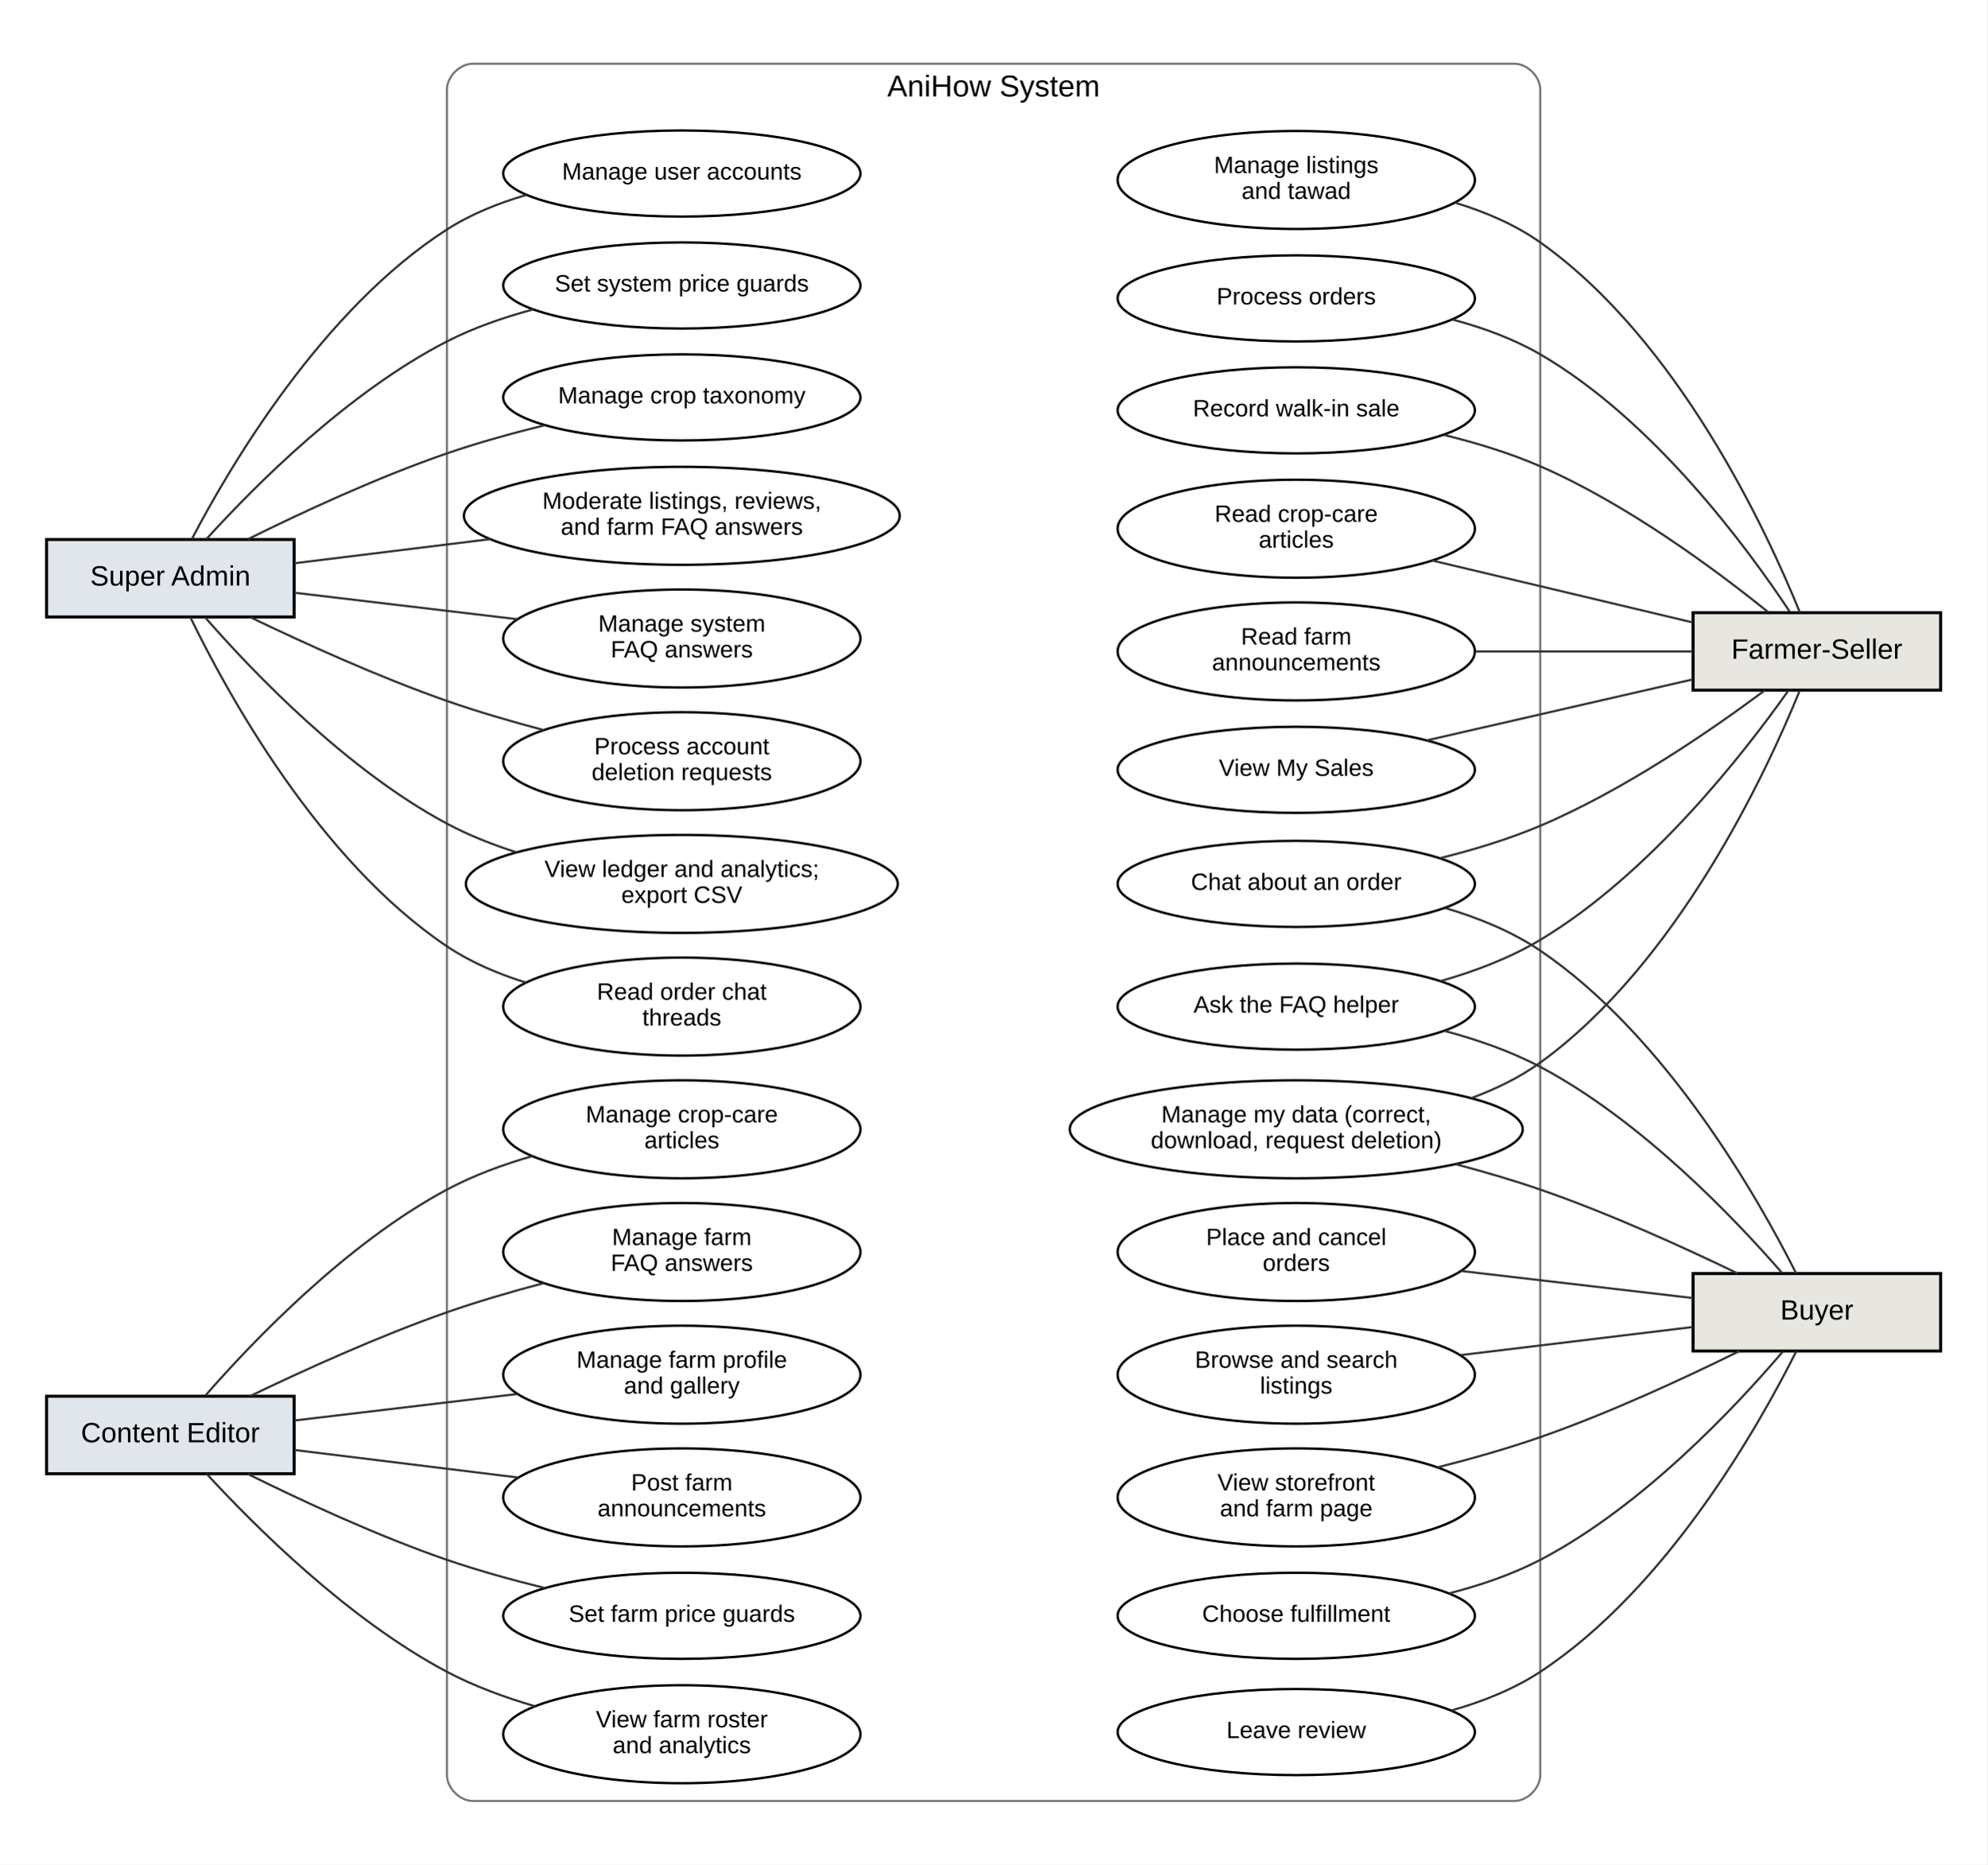
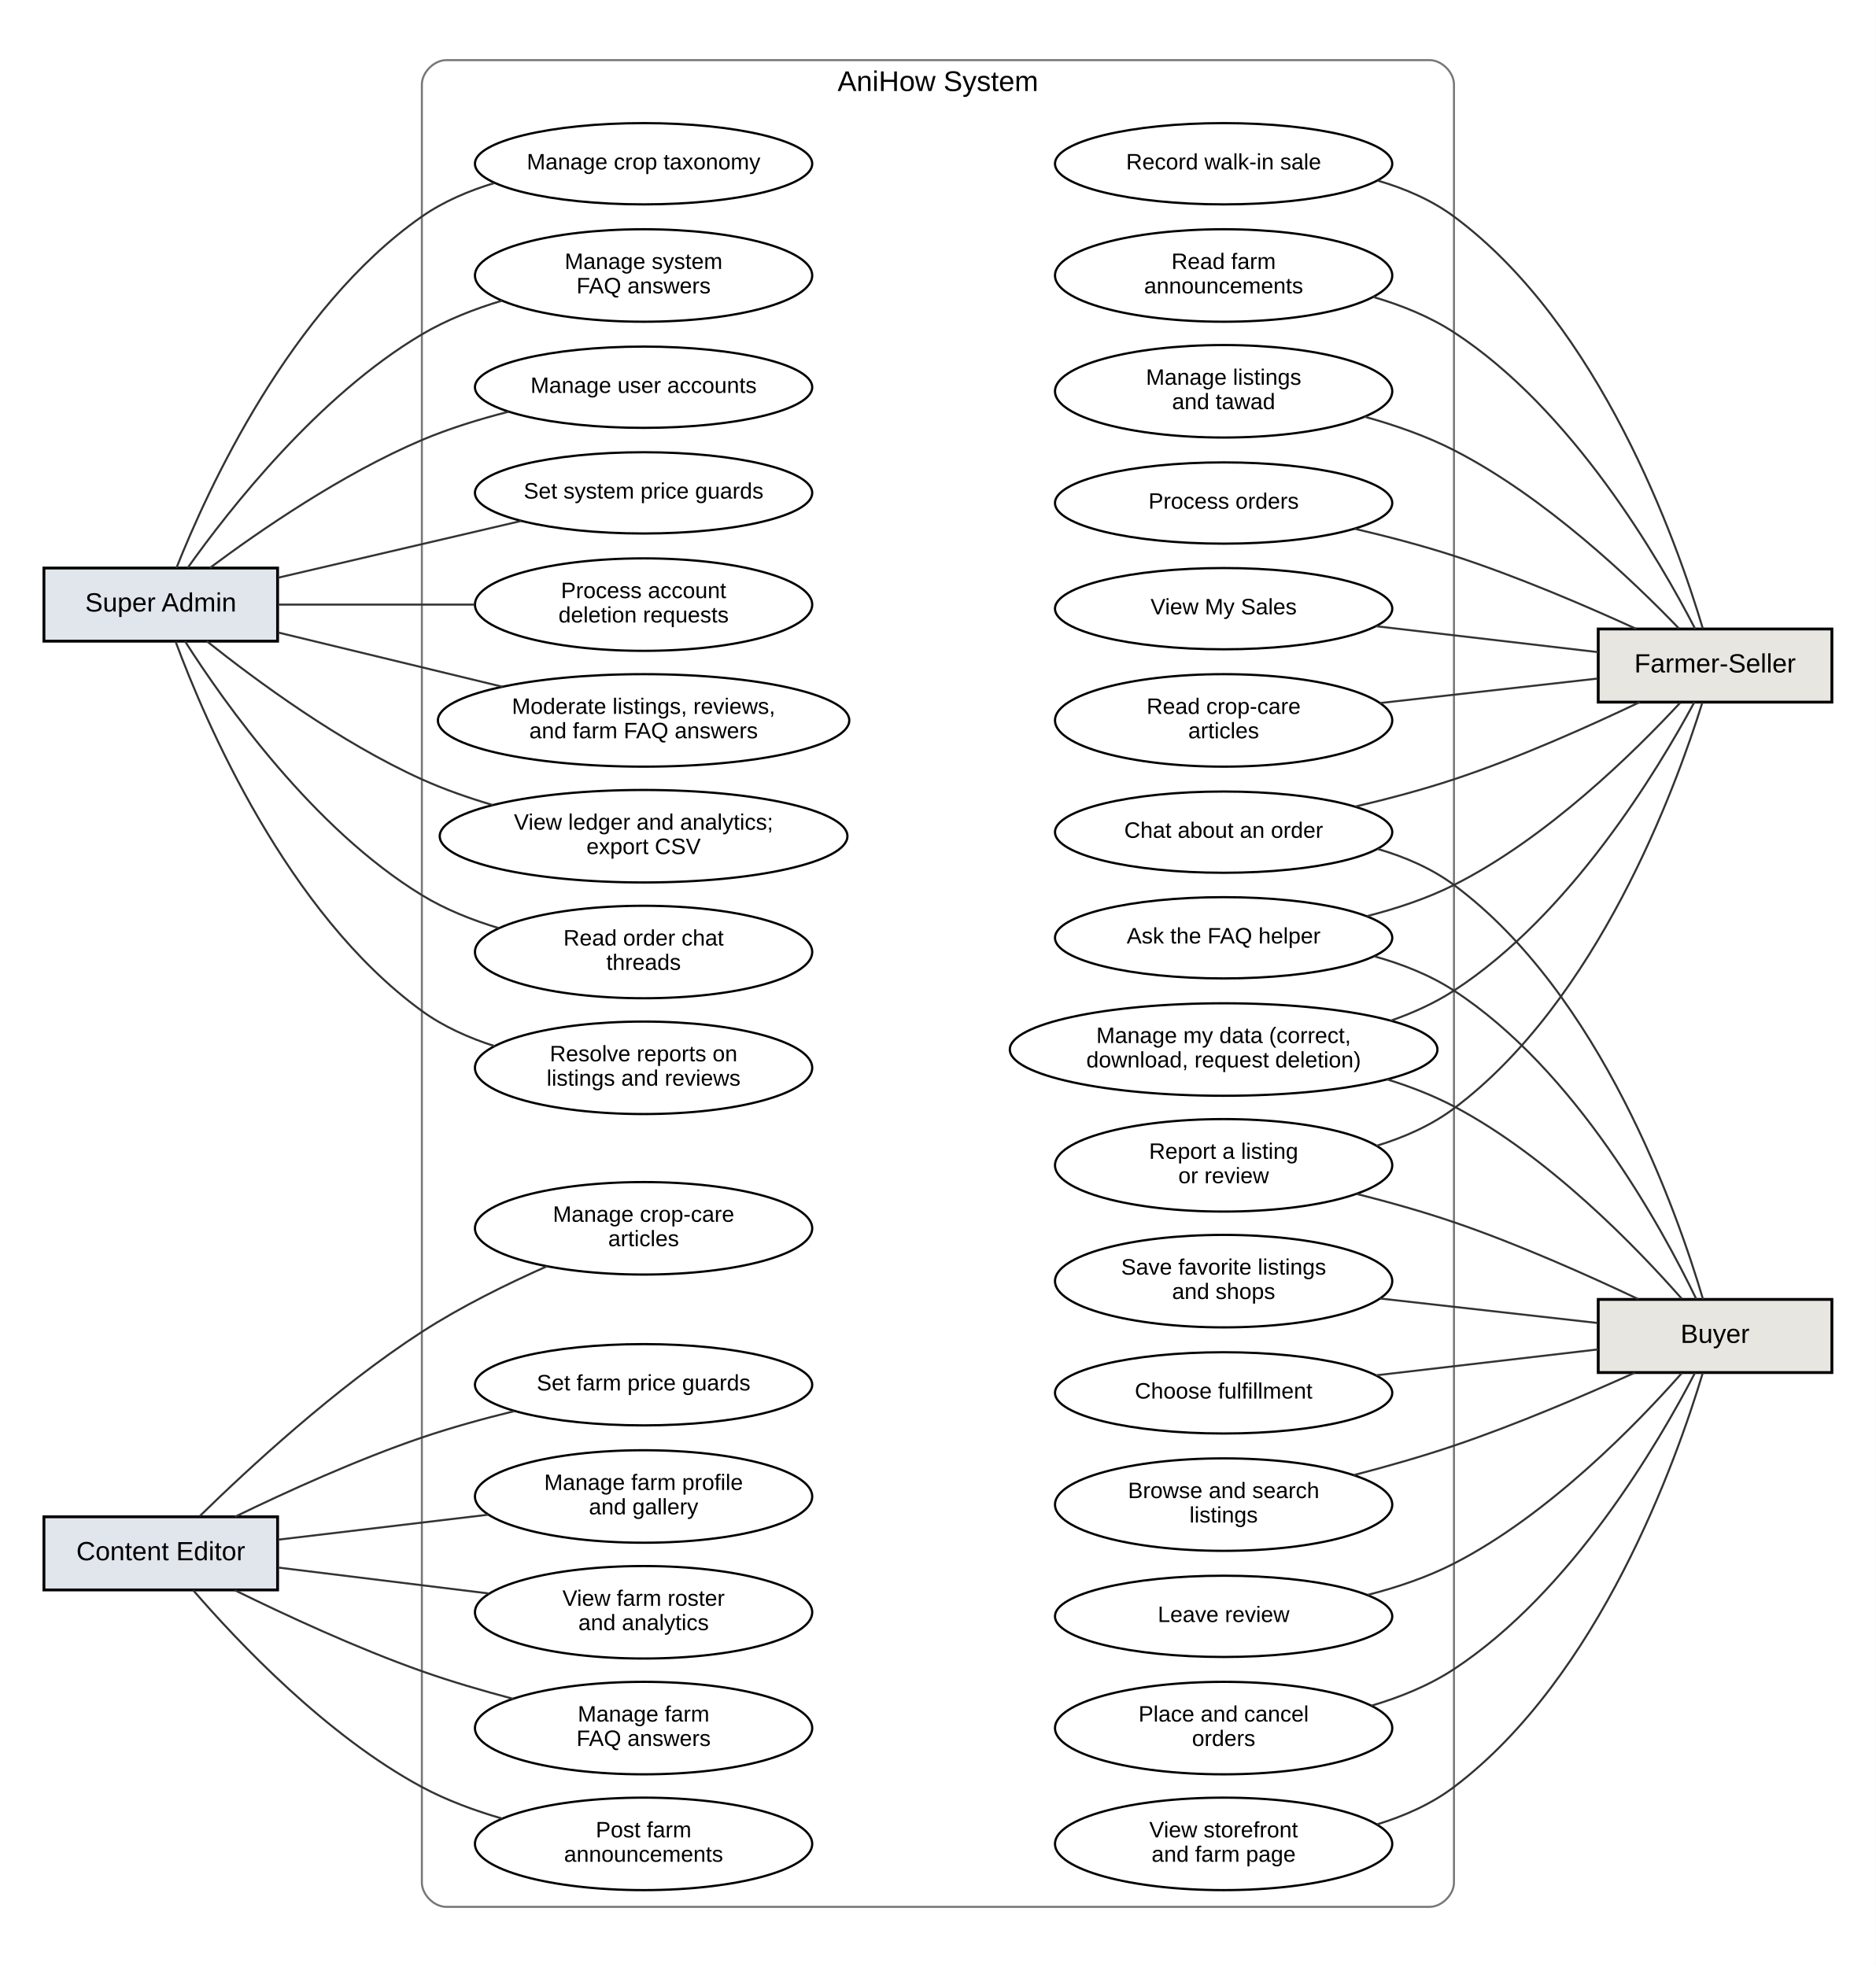
- <svg xmlns="http://www.w3.org/2000/svg" width="923pt" height="866pt" viewBox="0.00 0.00 923.15 866.20">
-   <g id="graph0" class="graph" transform="scale(1 1) rotate(0) translate(21.6 844.6)">
-     <polygon fill="white" stroke="transparent" points="-21.6,21.6 -21.6,-844.6 901.55,-844.6 901.55,21.6 -21.6,21.6" />
+ <svg xmlns="http://www.w3.org/2000/svg" width="923pt" height="968pt" viewBox="0.00 0.00 923.15 968.20">
+   <g id="graph0" class="graph" transform="scale(1 1) rotate(0) translate(21.6 946.6)">
+     <polygon fill="white" stroke="transparent" points="-21.6,21.6 -21.6,-946.6 901.55,-946.6 901.55,21.6 -21.6,21.6" />
    <g id="clust1" class="cluster">
-       <path fill="none" stroke="#777777" d="M198,-8C198,-8 681.95,-8 681.95,-8 687.95,-8 693.95,-14 693.95,-20 693.95,-20 693.95,-803 693.95,-803 693.95,-809 687.95,-815 681.95,-815 681.95,-815 198,-815 198,-815 192,-815 186,-809 186,-803 186,-803 186,-20 186,-20 186,-14 192,-8 198,-8" />
-       <text text-anchor="middle" x="439.98" y="-799.8" font-family="Liberation Sans" font-size="14.00">AniHow System</text>
+       <path fill="none" stroke="#777777" d="M198,-8C198,-8 681.95,-8 681.95,-8 687.95,-8 693.95,-14 693.95,-20 693.95,-20 693.95,-905 693.95,-905 693.95,-911 687.95,-917 681.95,-917 681.95,-917 198,-917 198,-917 192,-917 186,-911 186,-905 186,-905 186,-20 186,-20 186,-14 192,-8 198,-8" />
+       <text text-anchor="middle" x="439.98" y="-901.8" font-family="Liberation Sans" font-size="14.00">AniHow System</text>
    </g>
    <g id="node1" class="node">
-       <polygon fill="#e1e6ed" stroke="black" stroke-width="1.4" points="115,-594 0,-594 0,-558 115,-558 115,-594" />
-       <text text-anchor="middle" x="57.5" y="-572.6" font-family="Liberation Sans" font-size="13.00">Super Admin</text>
+       <polygon fill="#e1e6ed" stroke="black" stroke-width="1.4" points="115,-667 0,-667 0,-631 115,-631 115,-667" />
+       <text text-anchor="middle" x="57.5" y="-645.6" font-family="Liberation Sans" font-size="13.00">Super Admin</text>
    </g>
    <g id="node5" class="node">
-       <ellipse fill="none" stroke="black" stroke-width="1.1" cx="295.12" cy="-764" rx="83" ry="20" />
-       <text text-anchor="middle" x="295.12" y="-761.2" font-family="Liberation Sans" font-size="11.00">Manage user accounts</text>
+       <ellipse fill="none" stroke="black" stroke-width="1.1" cx="295.12" cy="-756" rx="83" ry="20" />
+       <text text-anchor="middle" x="295.12" y="-753.2" font-family="Liberation Sans" font-size="11.00">Manage user accounts</text>
    </g>
    <g id="edge1" class="edge">
-       <path fill="none" stroke="#333333" d="M67.44,-594.09C85.13,-627.96 128,-700.82 186,-738 197.13,-745.14 210.05,-750.32 223,-754.07" />
+       <path fill="none" stroke="#333333" d="M81.63,-667.04C106.22,-685.39 146.89,-713.42 186,-730 199.42,-735.69 214.33,-740.28 228.68,-743.94" />
    </g>
    <g id="node6" class="node">
-       <ellipse fill="none" stroke="black" stroke-width="1.1" cx="295.12" cy="-712" rx="83" ry="20" />
-       <text text-anchor="middle" x="295.12" y="-709.2" font-family="Liberation Sans" font-size="11.00">Set system price guards</text>
+       <ellipse fill="none" stroke="black" stroke-width="1.1" cx="295.12" cy="-704" rx="83" ry="20" />
+       <text text-anchor="middle" x="295.12" y="-701.2" font-family="Liberation Sans" font-size="11.00">Set system price guards</text>
    </g>
    <g id="edge2" class="edge">
-       <path fill="none" stroke="#333333" d="M74.28,-594.21C96.63,-618.84 139.96,-662.38 186,-686 198.37,-692.34 212.33,-697.18 226.01,-700.84" />
+       <path fill="none" stroke="#333333" d="M115.24,-662.24C151.46,-670.7 198.32,-681.64 235,-690.2" />
    </g>
    <g id="node7" class="node">
-       <ellipse fill="none" stroke="black" stroke-width="1.1" cx="295.12" cy="-660" rx="83" ry="20" />
-       <text text-anchor="middle" x="295.12" y="-657.2" font-family="Liberation Sans" font-size="11.00">Manage crop taxonomy</text>
+       <ellipse fill="none" stroke="black" stroke-width="1.1" cx="295.12" cy="-866" rx="83" ry="20" />
+       <text text-anchor="middle" x="295.12" y="-863.2" font-family="Liberation Sans" font-size="11.00">Manage crop taxonomy</text>
    </g>
    <g id="edge3" class="edge">
-       <path fill="none" stroke="#333333" d="M93.48,-594.11C118.69,-606.61 153.81,-622.92 186,-634 200.51,-638.99 216.44,-643.39 231.5,-647.09" />
+       <path fill="none" stroke="#333333" d="M65.2,-667.02C80.39,-705.28 121.26,-794.84 186,-840 196.61,-847.4 209.07,-852.71 221.69,-856.51" />
    </g>
    <g id="node8" class="node">
-       <ellipse fill="none" stroke="black" stroke-width="1.1" cx="295.12" cy="-605" rx="101.23" ry="22.76" />
-       <text text-anchor="middle" x="295.12" y="-608.2" font-family="Liberation Sans" font-size="11.00">Moderate listings, reviews,</text>
-       <text text-anchor="middle" x="295.12" y="-596.2" font-family="Liberation Sans" font-size="11.00">and farm FAQ answers</text>
+       <ellipse fill="none" stroke="black" stroke-width="1.1" cx="295.12" cy="-592" rx="101.23" ry="22.76" />
+       <text text-anchor="middle" x="295.12" y="-595.2" font-family="Liberation Sans" font-size="11.00">Moderate listings, reviews,</text>
+       <text text-anchor="middle" x="295.12" y="-583.2" font-family="Liberation Sans" font-size="11.00">and farm FAQ answers</text>
    </g>
    <g id="edge4" class="edge">
-       <path fill="none" stroke="#333333" d="M115.24,-582.98C142.47,-586.34 175.72,-590.43 206.14,-594.17" />
+       <path fill="none" stroke="#333333" d="M115.24,-635.27C148.46,-627.24 190.64,-617.03 225.7,-608.55" />
    </g>
    <g id="node9" class="node">
-       <ellipse fill="none" stroke="black" stroke-width="1.1" cx="295.12" cy="-548" rx="83" ry="22.76" />
-       <text text-anchor="middle" x="295.12" y="-551.2" font-family="Liberation Sans" font-size="11.00">Manage system</text>
-       <text text-anchor="middle" x="295.12" y="-539.2" font-family="Liberation Sans" font-size="11.00">FAQ answers</text>
+       <ellipse fill="none" stroke="black" stroke-width="1.1" cx="295.12" cy="-811" rx="83" ry="22.76" />
+       <text text-anchor="middle" x="295.12" y="-814.2" font-family="Liberation Sans" font-size="11.00">Manage system</text>
+       <text text-anchor="middle" x="295.12" y="-802.2" font-family="Liberation Sans" font-size="11.00">FAQ answers</text>
    </g>
    <g id="edge5" class="edge">
-       <path fill="none" stroke="#333333" d="M115.24,-569.26C146.28,-565.57 185.15,-560.95 218.72,-556.96" />
+       <path fill="none" stroke="#333333" d="M70.73,-667.06C91.17,-695.83 135.07,-751.87 186,-782 198.04,-789.13 211.86,-794.54 225.51,-798.63" />
    </g>
    <g id="node10" class="node">
-       <ellipse fill="none" stroke="black" stroke-width="1.1" cx="295.12" cy="-491" rx="83" ry="22.76" />
-       <text text-anchor="middle" x="295.12" y="-494.2" font-family="Liberation Sans" font-size="11.00">Process account</text>
-       <text text-anchor="middle" x="295.12" y="-482.2" font-family="Liberation Sans" font-size="11.00">deletion requests</text>
+       <ellipse fill="none" stroke="black" stroke-width="1.1" cx="295.12" cy="-649" rx="83" ry="22.76" />
+       <text text-anchor="middle" x="295.12" y="-652.2" font-family="Liberation Sans" font-size="11.00">Process account</text>
+       <text text-anchor="middle" x="295.12" y="-640.2" font-family="Liberation Sans" font-size="11.00">deletion requests</text>
    </g>
    <g id="edge6" class="edge">
-       <path fill="none" stroke="#333333" d="M94.67,-557.88C119.84,-545.76 154.42,-530.06 186,-519 200.37,-513.97 216.09,-509.39 230.98,-505.46" />
+       <path fill="none" stroke="#333333" d="M115.24,-649C144.24,-649 180.07,-649 212.03,-649" />
    </g>
    <g id="node11" class="node">
-       <ellipse fill="none" stroke="black" stroke-width="1.1" cx="295.12" cy="-434" rx="100.32" ry="22.76" />
-       <text text-anchor="middle" x="295.12" y="-437.2" font-family="Liberation Sans" font-size="11.00">View ledger and analytics;</text>
-       <text text-anchor="middle" x="295.12" y="-425.2" font-family="Liberation Sans" font-size="11.00">export CSV</text>
+       <ellipse fill="none" stroke="black" stroke-width="1.1" cx="295.12" cy="-535" rx="100.32" ry="22.76" />
+       <text text-anchor="middle" x="295.12" y="-538.2" font-family="Liberation Sans" font-size="11.00">View ledger and analytics;</text>
+       <text text-anchor="middle" x="295.12" y="-526.2" font-family="Liberation Sans" font-size="11.00">export CSV</text>
    </g>
    <g id="edge7" class="edge">
-       <path fill="none" stroke="#333333" d="M73.82,-557.65C95.96,-532.31 139.4,-486.94 186,-462 196.09,-456.6 207.27,-452.2 218.5,-448.63" />
+       <path fill="none" stroke="#333333" d="M80.15,-630.99C104.48,-611.59 145.84,-581.1 186,-563 196.96,-558.06 208.95,-553.87 220.84,-550.36" />
    </g>
    <g id="node12" class="node">
-       <ellipse fill="none" stroke="black" stroke-width="1.1" cx="295.12" cy="-377" rx="83" ry="22.76" />
-       <text text-anchor="middle" x="295.12" y="-380.2" font-family="Liberation Sans" font-size="11.00">Read order chat</text>
-       <text text-anchor="middle" x="295.12" y="-368.2" font-family="Liberation Sans" font-size="11.00">threads</text>
+       <ellipse fill="none" stroke="black" stroke-width="1.1" cx="295.12" cy="-478" rx="83" ry="22.76" />
+       <text text-anchor="middle" x="295.12" y="-481.2" font-family="Liberation Sans" font-size="11.00">Read order chat</text>
+       <text text-anchor="middle" x="295.12" y="-469.2" font-family="Liberation Sans" font-size="11.00">threads</text>
    </g>
    <g id="edge8" class="edge">
-       <path fill="none" stroke="#333333" d="M66.82,-557.82C83.9,-522.61 126.37,-445.07 186,-405 197.02,-397.59 209.89,-392.14 222.82,-388.14" />
+       <path fill="none" stroke="#333333" d="M69.41,-630.99C88.88,-600.43 132.63,-538.58 186,-506 197.5,-498.98 210.73,-493.71 223.89,-489.75" />
+     </g>
+     <g id="node13" class="node">
+       <ellipse fill="none" stroke="black" stroke-width="1.1" cx="295.12" cy="-421" rx="83" ry="22.76" />
+       <text text-anchor="middle" x="295.12" y="-424.2" font-family="Liberation Sans" font-size="11.00">Resolve reports on</text>
+       <text text-anchor="middle" x="295.12" y="-412.2" font-family="Liberation Sans" font-size="11.00">listings and reviews</text>
+     </g>
+     <g id="edge9" class="edge">
+       <path fill="none" stroke="#333333" d="M64.79,-630.83C79.44,-591.3 119.71,-497.17 186,-449 196.59,-441.31 209.11,-435.72 221.81,-431.67" />
    </g>
    <g id="node2" class="node">
-       <polygon fill="#e1e6ed" stroke="black" stroke-width="1.4" points="115,-196 0,-196 0,-160 115,-160 115,-196" />
-       <text text-anchor="middle" x="57.5" y="-174.6" font-family="Liberation Sans" font-size="13.00">Content Editor</text>
-     </g>
-     <g id="node13" class="node">
-       <ellipse fill="none" stroke="black" stroke-width="1.1" cx="295.12" cy="-320" rx="83" ry="22.76" />
-       <text text-anchor="middle" x="295.12" y="-323.2" font-family="Liberation Sans" font-size="11.00">Manage crop-care</text>
-       <text text-anchor="middle" x="295.12" y="-311.2" font-family="Liberation Sans" font-size="11.00">articles</text>
-     </g>
-     <g id="edge9" class="edge">
-       <path fill="none" stroke="#333333" d="M73.82,-196.35C95.96,-221.69 139.4,-267.06 186,-292 198.22,-298.54 212.05,-303.61 225.64,-307.53" />
+       <polygon fill="#e1e6ed" stroke="black" stroke-width="1.4" points="115,-200 0,-200 0,-164 115,-164 115,-200" />
+       <text text-anchor="middle" x="57.5" y="-178.6" font-family="Liberation Sans" font-size="13.00">Content Editor</text>
    </g>
    <g id="node14" class="node">
-       <ellipse fill="none" stroke="black" stroke-width="1.1" cx="295.12" cy="-206" rx="83" ry="22.76" />
-       <text text-anchor="middle" x="295.12" y="-209.2" font-family="Liberation Sans" font-size="11.00">Manage farm profile</text>
-       <text text-anchor="middle" x="295.12" y="-197.2" font-family="Liberation Sans" font-size="11.00">and gallery</text>
+       <ellipse fill="none" stroke="black" stroke-width="1.1" cx="295.12" cy="-342" rx="83" ry="22.76" />
+       <text text-anchor="middle" x="295.12" y="-345.2" font-family="Liberation Sans" font-size="11.00">Manage crop-care</text>
+       <text text-anchor="middle" x="295.12" y="-333.2" font-family="Liberation Sans" font-size="11.00">articles</text>
    </g>
    <g id="edge10" class="edge">
-       <path fill="none" stroke="#333333" d="M115.24,-184.74C146.28,-188.43 185.15,-193.05 218.72,-197.04" />
+       <path fill="none" stroke="#333333" d="M76.68,-200.32C100.34,-223.48 143.69,-263.64 186,-291 205.26,-303.45 228.03,-314.66 247.7,-323.37" />
    </g>
    <g id="node15" class="node">
-       <ellipse fill="none" stroke="black" stroke-width="1.1" cx="295.12" cy="-149" rx="83" ry="22.76" />
-       <text text-anchor="middle" x="295.12" y="-152.2" font-family="Liberation Sans" font-size="11.00">Post farm</text>
-       <text text-anchor="middle" x="295.12" y="-140.2" font-family="Liberation Sans" font-size="11.00">announcements</text>
+       <ellipse fill="none" stroke="black" stroke-width="1.1" cx="295.12" cy="-210" rx="83" ry="22.76" />
+       <text text-anchor="middle" x="295.12" y="-213.2" font-family="Liberation Sans" font-size="11.00">Manage farm profile</text>
+       <text text-anchor="middle" x="295.12" y="-201.2" font-family="Liberation Sans" font-size="11.00">and gallery</text>
    </g>
    <g id="edge11" class="edge">
-       <path fill="none" stroke="#333333" d="M115.24,-171.02C146.42,-167.18 185.49,-162.37 219.16,-158.23" />
+       <path fill="none" stroke="#333333" d="M115.24,-188.74C146.28,-192.43 185.15,-197.05 218.72,-201.04" />
    </g>
    <g id="node16" class="node">
-       <ellipse fill="none" stroke="black" stroke-width="1.1" cx="295.12" cy="-263" rx="83" ry="22.76" />
-       <text text-anchor="middle" x="295.12" y="-266.2" font-family="Liberation Sans" font-size="11.00">Manage farm</text>
-       <text text-anchor="middle" x="295.12" y="-254.2" font-family="Liberation Sans" font-size="11.00">FAQ answers</text>
+       <ellipse fill="none" stroke="black" stroke-width="1.1" cx="295.12" cy="-39" rx="83" ry="22.76" />
+       <text text-anchor="middle" x="295.12" y="-42.2" font-family="Liberation Sans" font-size="11.00">Post farm</text>
+       <text text-anchor="middle" x="295.12" y="-30.2" font-family="Liberation Sans" font-size="11.00">announcements</text>
    </g>
    <g id="edge12" class="edge">
-       <path fill="none" stroke="#333333" d="M94.67,-196.12C119.84,-208.24 154.42,-223.94 186,-235 200.37,-240.03 216.09,-244.61 230.98,-248.54" />
+       <path fill="none" stroke="#333333" d="M73.41,-163.91C95.4,-138.43 139.01,-92.28 186,-67 198.21,-60.43 212.03,-55.35 225.61,-51.43" />
    </g>
    <g id="node17" class="node">
-       <ellipse fill="none" stroke="black" stroke-width="1.1" cx="295.12" cy="-94" rx="83" ry="20" />
-       <text text-anchor="middle" x="295.12" y="-91.2" font-family="Liberation Sans" font-size="11.00">Set farm price guards</text>
+       <ellipse fill="none" stroke="black" stroke-width="1.1" cx="295.12" cy="-96" rx="83" ry="22.76" />
+       <text text-anchor="middle" x="295.12" y="-99.2" font-family="Liberation Sans" font-size="11.00">Manage farm</text>
+       <text text-anchor="middle" x="295.12" y="-87.2" font-family="Liberation Sans" font-size="11.00">FAQ answers</text>
    </g>
    <g id="edge13" class="edge">
-       <path fill="none" stroke="#333333" d="M93.48,-159.89C118.69,-147.39 153.81,-131.08 186,-120 200.51,-115.01 216.44,-110.61 231.5,-106.91" />
+       <path fill="none" stroke="#333333" d="M93.81,-163.93C119.03,-151.52 154.02,-135.32 186,-124 200.35,-118.92 216.06,-114.33 230.96,-110.39" />
    </g>
    <g id="node18" class="node">
-       <ellipse fill="none" stroke="black" stroke-width="1.1" cx="295.12" cy="-39" rx="83" ry="22.76" />
-       <text text-anchor="middle" x="295.12" y="-42.2" font-family="Liberation Sans" font-size="11.00">View farm roster</text>
-       <text text-anchor="middle" x="295.12" y="-30.2" font-family="Liberation Sans" font-size="11.00">and analytics</text>
+       <ellipse fill="none" stroke="black" stroke-width="1.1" cx="295.12" cy="-265" rx="83" ry="20" />
+       <text text-anchor="middle" x="295.12" y="-262.2" font-family="Liberation Sans" font-size="11.00">Set farm price guards</text>
    </g>
    <g id="edge14" class="edge">
-       <path fill="none" stroke="#333333" d="M74.37,-159.96C96.82,-135.53 140.27,-92.21 186,-68 198.62,-61.32 212.91,-56.08 226.87,-52.01" />
+       <path fill="none" stroke="#333333" d="M94.06,-200.03C119.25,-212.27 154.1,-228.14 186,-239 200.53,-243.95 216.46,-248.33 231.52,-252.02" />
+     </g>
+     <g id="node19" class="node">
+       <ellipse fill="none" stroke="black" stroke-width="1.1" cx="295.12" cy="-153" rx="83" ry="22.76" />
+       <text text-anchor="middle" x="295.12" y="-156.2" font-family="Liberation Sans" font-size="11.00">View farm roster</text>
+       <text text-anchor="middle" x="295.12" y="-144.2" font-family="Liberation Sans" font-size="11.00">and analytics</text>
+     </g>
+     <g id="edge15" class="edge">
+       <path fill="none" stroke="#333333" d="M115.24,-175.02C146.42,-171.18 185.49,-166.37 219.16,-162.23" />
    </g>
    <g id="node3" class="node">
-       <polygon fill="#e8e6e0" stroke="black" stroke-width="1.4" points="879.95,-560 764.95,-560 764.95,-524 879.95,-524 879.95,-560" />
-       <text text-anchor="middle" x="822.45" y="-538.6" font-family="Liberation Sans" font-size="13.00">Farmer-Seller</text>
+       <polygon fill="#e8e6e0" stroke="black" stroke-width="1.4" points="879.95,-637 764.95,-637 764.95,-601 879.95,-601 879.95,-637" />
+       <text text-anchor="middle" x="822.45" y="-615.6" font-family="Liberation Sans" font-size="13.00">Farmer-Seller</text>
    </g>
    <g id="node4" class="node">
-       <polygon fill="#e8e6e0" stroke="black" stroke-width="1.4" points="879.95,-253 764.95,-253 764.95,-217 879.95,-217 879.95,-253" />
-       <text text-anchor="middle" x="822.45" y="-231.6" font-family="Liberation Sans" font-size="13.00">Buyer</text>
-     </g>
-     <g id="node19" class="node">
-       <ellipse fill="none" stroke="black" stroke-width="1.1" cx="580.59" cy="-761" rx="83" ry="22.76" />
-       <text text-anchor="middle" x="580.59" y="-764.2" font-family="Liberation Sans" font-size="11.00">Manage listings</text>
-       <text text-anchor="middle" x="580.59" y="-752.2" font-family="Liberation Sans" font-size="11.00">and tawad</text>
+       <polygon fill="#e8e6e0" stroke="black" stroke-width="1.4" points="879.95,-307 764.95,-307 764.95,-271 879.95,-271 879.95,-307" />
+       <text text-anchor="middle" x="822.45" y="-285.6" font-family="Liberation Sans" font-size="13.00">Buyer</text>
    </g>
    <g id="node20" class="node">
-       <ellipse fill="none" stroke="black" stroke-width="1.1" cx="580.59" cy="-706" rx="83" ry="20" />
-       <text text-anchor="middle" x="580.59" y="-703.2" font-family="Liberation Sans" font-size="11.00">Process orders</text>
+       <ellipse fill="none" stroke="black" stroke-width="1.1" cx="580.59" cy="-754" rx="83" ry="22.76" />
+       <text text-anchor="middle" x="580.59" y="-757.2" font-family="Liberation Sans" font-size="11.00">Manage listings</text>
+       <text text-anchor="middle" x="580.59" y="-745.2" font-family="Liberation Sans" font-size="11.00">and tawad</text>
    </g>
    <g id="node21" class="node">
-       <ellipse fill="none" stroke="black" stroke-width="1.1" cx="580.59" cy="-654" rx="83" ry="20" />
-       <text text-anchor="middle" x="580.59" y="-651.2" font-family="Liberation Sans" font-size="11.00">Record walk-in sale</text>
+       <ellipse fill="none" stroke="black" stroke-width="1.1" cx="580.59" cy="-699" rx="83" ry="20" />
+       <text text-anchor="middle" x="580.59" y="-696.2" font-family="Liberation Sans" font-size="11.00">Process orders</text>
    </g>
    <g id="node22" class="node">
-       <ellipse fill="none" stroke="black" stroke-width="1.1" cx="580.59" cy="-599" rx="83" ry="22.76" />
-       <text text-anchor="middle" x="580.59" y="-602.2" font-family="Liberation Sans" font-size="11.00">Read crop-care</text>
-       <text text-anchor="middle" x="580.59" y="-590.2" font-family="Liberation Sans" font-size="11.00">articles</text>
+       <ellipse fill="none" stroke="black" stroke-width="1.1" cx="580.59" cy="-866" rx="83" ry="20" />
+       <text text-anchor="middle" x="580.59" y="-863.2" font-family="Liberation Sans" font-size="11.00">Record walk-in sale</text>
    </g>
    <g id="node23" class="node">
-       <ellipse fill="none" stroke="black" stroke-width="1.1" cx="580.59" cy="-542" rx="83" ry="22.76" />
-       <text text-anchor="middle" x="580.59" y="-545.2" font-family="Liberation Sans" font-size="11.00">Read farm</text>
-       <text text-anchor="middle" x="580.59" y="-533.2" font-family="Liberation Sans" font-size="11.00">announcements</text>
+       <ellipse fill="none" stroke="black" stroke-width="1.1" cx="580.59" cy="-592" rx="83" ry="22.76" />
+       <text text-anchor="middle" x="580.59" y="-595.2" font-family="Liberation Sans" font-size="11.00">Read crop-care</text>
+       <text text-anchor="middle" x="580.59" y="-583.2" font-family="Liberation Sans" font-size="11.00">articles</text>
    </g>
    <g id="node24" class="node">
-       <ellipse fill="none" stroke="black" stroke-width="1.1" cx="580.59" cy="-487" rx="83" ry="20" />
-       <text text-anchor="middle" x="580.59" y="-484.2" font-family="Liberation Sans" font-size="11.00">View My Sales</text>
+       <ellipse fill="none" stroke="black" stroke-width="1.1" cx="580.59" cy="-811" rx="83" ry="22.76" />
+       <text text-anchor="middle" x="580.59" y="-814.2" font-family="Liberation Sans" font-size="11.00">Read farm</text>
+       <text text-anchor="middle" x="580.59" y="-802.2" font-family="Liberation Sans" font-size="11.00">announcements</text>
    </g>
    <g id="node25" class="node">
-       <ellipse fill="none" stroke="black" stroke-width="1.1" cx="580.59" cy="-434" rx="83" ry="20" />
-       <text text-anchor="middle" x="580.59" y="-431.2" font-family="Liberation Sans" font-size="11.00">Chat about an order</text>
+       <ellipse fill="none" stroke="black" stroke-width="1.1" cx="580.59" cy="-647" rx="83" ry="20" />
+       <text text-anchor="middle" x="580.59" y="-644.2" font-family="Liberation Sans" font-size="11.00">View My Sales</text>
    </g>
    <g id="node26" class="node">
-       <ellipse fill="none" stroke="black" stroke-width="1.1" cx="580.59" cy="-377" rx="83" ry="20" />
-       <text text-anchor="middle" x="580.59" y="-374.2" font-family="Liberation Sans" font-size="11.00">Ask the FAQ helper</text>
+       <ellipse fill="none" stroke="black" stroke-width="1.1" cx="580.59" cy="-537" rx="83" ry="20" />
+       <text text-anchor="middle" x="580.59" y="-534.2" font-family="Liberation Sans" font-size="11.00">Chat about an order</text>
    </g>
    <g id="node27" class="node">
-       <ellipse fill="none" stroke="black" stroke-width="1.1" cx="580.59" cy="-320" rx="105.22" ry="22.76" />
-       <text text-anchor="middle" x="580.59" y="-323.2" font-family="Liberation Sans" font-size="11.00">Manage my data (correct,</text>
-       <text text-anchor="middle" x="580.59" y="-311.2" font-family="Liberation Sans" font-size="11.00">download, request deletion)</text>
+       <ellipse fill="none" stroke="black" stroke-width="1.1" cx="580.59" cy="-485" rx="83" ry="20" />
+       <text text-anchor="middle" x="580.59" y="-482.2" font-family="Liberation Sans" font-size="11.00">Ask the FAQ helper</text>
    </g>
    <g id="node28" class="node">
+       <ellipse fill="none" stroke="black" stroke-width="1.1" cx="580.59" cy="-430" rx="105.22" ry="22.76" />
+       <text text-anchor="middle" x="580.59" y="-433.2" font-family="Liberation Sans" font-size="11.00">Manage my data (correct,</text>
+       <text text-anchor="middle" x="580.59" y="-421.2" font-family="Liberation Sans" font-size="11.00">download, request deletion)</text>
+     </g>
+     <g id="node29" class="node">
+       <ellipse fill="none" stroke="black" stroke-width="1.1" cx="580.59" cy="-373" rx="83" ry="22.76" />
+       <text text-anchor="middle" x="580.59" y="-376.2" font-family="Liberation Sans" font-size="11.00">Report a listing</text>
+       <text text-anchor="middle" x="580.59" y="-364.2" font-family="Liberation Sans" font-size="11.00">or review</text>
+     </g>
+     <g id="node30" class="node">
      <ellipse fill="none" stroke="black" stroke-width="1.1" cx="580.59" cy="-206" rx="83" ry="22.76" />
      <text text-anchor="middle" x="580.59" y="-209.2" font-family="Liberation Sans" font-size="11.00">Browse and search</text>
      <text text-anchor="middle" x="580.59" y="-197.2" font-family="Liberation Sans" font-size="11.00">listings</text>
    </g>
-     <g id="node29" class="node">
-       <ellipse fill="none" stroke="black" stroke-width="1.1" cx="580.59" cy="-149" rx="83" ry="22.76" />
-       <text text-anchor="middle" x="580.59" y="-152.2" font-family="Liberation Sans" font-size="11.00">View storefront</text>
-       <text text-anchor="middle" x="580.59" y="-140.2" font-family="Liberation Sans" font-size="11.00">and farm page</text>
-     </g>
-     <g id="node30" class="node">
-       <ellipse fill="none" stroke="black" stroke-width="1.1" cx="580.59" cy="-263" rx="83" ry="22.76" />
-       <text text-anchor="middle" x="580.59" y="-266.2" font-family="Liberation Sans" font-size="11.00">Place and cancel</text>
-       <text text-anchor="middle" x="580.59" y="-254.2" font-family="Liberation Sans" font-size="11.00">orders</text>
-     </g>
    <g id="node31" class="node">
-       <ellipse fill="none" stroke="black" stroke-width="1.1" cx="580.59" cy="-94" rx="83" ry="20" />
-       <text text-anchor="middle" x="580.59" y="-91.2" font-family="Liberation Sans" font-size="11.00">Choose fulfillment</text>
+       <ellipse fill="none" stroke="black" stroke-width="1.1" cx="580.59" cy="-39" rx="83" ry="22.76" />
+       <text text-anchor="middle" x="580.59" y="-42.2" font-family="Liberation Sans" font-size="11.00">View storefront</text>
+       <text text-anchor="middle" x="580.59" y="-30.2" font-family="Liberation Sans" font-size="11.00">and farm page</text>
    </g>
    <g id="node32" class="node">
-       <ellipse fill="none" stroke="black" stroke-width="1.1" cx="580.59" cy="-40" rx="83" ry="20" />
-       <text text-anchor="middle" x="580.59" y="-37.2" font-family="Liberation Sans" font-size="11.00">Leave review</text>
-     </g>
-     <g id="edge15" class="edge">
-       <path fill="none" stroke="#333333" d="M654.23,-750.49C668.24,-746.26 682.2,-740.32 693.95,-732 757.98,-686.66 799.1,-598.19 814.55,-560.13" />
+       <ellipse fill="none" stroke="black" stroke-width="1.1" cx="580.59" cy="-96" rx="83" ry="22.76" />
+       <text text-anchor="middle" x="580.59" y="-99.2" font-family="Liberation Sans" font-size="11.00">Place and cancel</text>
+       <text text-anchor="middle" x="580.59" y="-87.2" font-family="Liberation Sans" font-size="11.00">orders</text>
+     </g>
+     <g id="node33" class="node">
+       <ellipse fill="none" stroke="black" stroke-width="1.1" cx="580.59" cy="-261" rx="83" ry="20" />
+       <text text-anchor="middle" x="580.59" y="-258.2" font-family="Liberation Sans" font-size="11.00">Choose fulfillment</text>
+     </g>
+     <g id="node34" class="node">
+       <ellipse fill="none" stroke="black" stroke-width="1.1" cx="580.59" cy="-151" rx="83" ry="20" />
+       <text text-anchor="middle" x="580.59" y="-148.2" font-family="Liberation Sans" font-size="11.00">Leave review</text>
    </g>
    <g id="edge16" class="edge">
-       <path fill="none" stroke="#333333" d="M653.26,-696.15C667.34,-692.39 681.57,-687.19 693.95,-680 746.41,-649.53 789.95,-590.49 809.83,-560.48" />
+       <path fill="none" stroke="#333333" d="M649.91,-741.5C664.88,-737.37 680.32,-731.98 693.95,-725 738.79,-702.05 781.91,-660.94 804.7,-637.23" />
    </g>
    <g id="edge17" class="edge">
-       <path fill="none" stroke="#333333" d="M649.13,-642.59C664.22,-638.89 679.91,-634.11 693.95,-628 734.35,-610.42 775.64,-579.78 799.89,-560.21" />
+       <path fill="none" stroke="#333333" d="M645.11,-686.32C661.2,-682.56 678.33,-678.07 693.95,-673 724.82,-662.98 758.58,-648.51 783.61,-637.07" />
    </g>
    <g id="edge18" class="edge">
-       <path fill="none" stroke="#333333" d="M643.67,-584.25C681.01,-575.37 728.19,-564.16 764.56,-555.52" />
+       <path fill="none" stroke="#333333" d="M656.38,-857.72C669.76,-853.82 682.93,-848.16 693.95,-840 765.85,-786.75 803.67,-679.94 816.42,-637.24" />
    </g>
    <g id="edge19" class="edge">
-       <path fill="none" stroke="#333333" d="M663.8,-542C697.03,-542 734.55,-542 764.66,-542" />
+       <path fill="none" stroke="#333333" d="M657.48,-600.54C692.21,-604.45 732.65,-609 764.68,-612.61" />
    </g>
    <g id="edge20" class="edge">
-       <path fill="none" stroke="#333333" d="M641.5,-500.74C679.24,-509.39 727.67,-520.5 764.78,-529" />
+       <path fill="none" stroke="#333333" d="M654.08,-800.47C668.02,-796.41 681.99,-790.79 693.95,-783 752.28,-745.02 795.13,-671.1 812.68,-637.01" />
    </g>
    <g id="edge21" class="edge">
-       <path fill="none" stroke="#333333" d="M647.23,-445.93C662.87,-449.81 679.27,-454.78 693.95,-461 733.07,-477.58 773.73,-505.61 798.32,-523.96" />
+       <path fill="none" stroke="#333333" d="M655.51,-638.37C690.75,-634.26 732.24,-629.41 764.91,-625.6" />
+     </g>
+     <g id="edge22" class="edge">
+       <path fill="none" stroke="#333333" d="M645.45,-549.6C661.45,-553.35 678.46,-557.86 693.95,-563 725.61,-573.51 760.19,-588.97 785.34,-600.98" />
+     </g>
+     <g id="edge26" class="edge">
+       <path fill="none" stroke="#333333" d="M656.4,-528.74C669.77,-524.83 682.94,-519.17 693.95,-511 766.23,-457.36 803.94,-349.68 816.54,-307.01" />
+     </g>
+     <g id="edge23" class="edge">
+       <path fill="none" stroke="#333333" d="M651.13,-495.66C665.73,-499.38 680.71,-504.35 693.95,-511 739.58,-533.9 782.73,-576.36 805.25,-600.66" />
+     </g>
+     <g id="edge27" class="edge">
+       <path fill="none" stroke="#333333" d="M654.74,-475.88C668.48,-472.06 682.21,-466.65 693.95,-459 753.92,-419.94 796.22,-342.45 813.19,-307.21" />
    </g>
    <g id="edge24" class="edge">
-       <path fill="none" stroke="#333333" d="M649.77,-422.81C665.15,-418.27 680.8,-411.91 693.95,-403 752.61,-363.26 795.44,-287.62 812.85,-253.05" />
-     </g>
-     <g id="edge22" class="edge">
-       <path fill="none" stroke="#333333" d="M647.61,-388.84C663.48,-393.38 679.89,-399.58 693.95,-408 744.91,-438.53 788.8,-494.91 809.23,-523.84" />
+       <path fill="none" stroke="#333333" d="M662.84,-444.2C673.78,-448.02 684.48,-452.86 693.95,-459 751.17,-496.1 794.28,-567.55 812.26,-600.96" />
+     </g>
+     <g id="edge28" class="edge">
+       <path fill="none" stroke="#333333" d="M661.04,-415.32C672.42,-411.77 683.72,-407.39 693.95,-402 740.53,-377.47 783.98,-332.42 806.13,-307.25" />
    </g>
    <g id="edge25" class="edge">
-       <path fill="none" stroke="#333333" d="M649.5,-365.7C664.65,-361.66 680.27,-356.24 693.95,-349 740.66,-324.27 784.06,-278.82 806.16,-253.41" />
-     </g>
-     <g id="edge23" class="edge">
-       <path fill="none" stroke="#333333" d="M661.9,-334.5C673.28,-338.68 684.36,-344.07 693.95,-351 757.77,-397.12 799.01,-485.76 814.52,-523.86" />
-     </g>
-     <g id="edge26" class="edge">
-       <path fill="none" stroke="#333333" d="M654.67,-303.78C667.86,-300.29 681.41,-296.33 693.95,-292 725.69,-281.04 760.41,-265.26 785.59,-253.08" />
-     </g>
-     <g id="edge27" class="edge">
-       <path fill="none" stroke="#333333" d="M656.83,-215.1C691.72,-219.32 732.51,-224.25 764.76,-228.15" />
-     </g>
-     <g id="edge28" class="edge">
-       <path fill="none" stroke="#333333" d="M646.06,-162.92C661.89,-166.92 678.67,-171.67 693.95,-177 726.1,-188.21 761.21,-204.51 786.44,-216.97" />
+       <path fill="none" stroke="#333333" d="M655.8,-382.59C669.38,-386.73 682.77,-392.62 693.95,-401 764.66,-453.97 803.05,-558.61 816.19,-600.77" />
    </g>
    <g id="edge29" class="edge">
-       <path fill="none" stroke="#333333" d="M657.16,-254.18C692.03,-250.11 732.74,-245.36 764.91,-241.6" />
+       <path fill="none" stroke="#333333" d="M646.01,-358.94C661.84,-354.94 678.64,-350.23 693.95,-345 725.3,-334.3 759.61,-319.01 784.73,-307.11" />
    </g>
    <g id="edge30" class="edge">
-       <path fill="none" stroke="#333333" d="M651.59,-104.43C666.08,-108.16 680.9,-113.2 693.95,-120 741.26,-144.67 784.75,-191.07 806.63,-216.74" />
+       <path fill="none" stroke="#333333" d="M644.48,-220.48C660.73,-224.7 678.11,-229.64 693.95,-235 724.46,-245.33 757.96,-259.65 782.97,-270.94" />
    </g>
    <g id="edge31" class="edge">
-       <path fill="none" stroke="#333333" d="M652.66,-50.03C667.08,-54.12 681.6,-59.88 693.95,-68 752.93,-106.77 795.59,-182.34 812.91,-216.93" />
+       <path fill="none" stroke="#333333" d="M656.14,-48.61C669.62,-52.75 682.88,-58.64 693.95,-67 765.59,-121.11 803.56,-228.05 816.39,-270.76" />
+     </g>
+     <g id="edge32" class="edge">
+       <path fill="none" stroke="#333333" d="M653.2,-106.98C667.44,-111.18 681.74,-116.98 693.95,-125 751.97,-163.12 794.83,-236.64 812.52,-270.77" />
+     </g>
+     <g id="edge33" class="edge">
+       <path fill="none" stroke="#333333" d="M655.51,-269.63C690.75,-273.74 732.24,-278.59 764.91,-282.4" />
+     </g>
+     <g id="edge34" class="edge">
+       <path fill="none" stroke="#333333" d="M651.52,-161.56C666.02,-165.28 680.86,-170.28 693.95,-177 740.61,-200.94 784.02,-245.74 806.15,-270.81" />
+     </g>
+     <g id="node35" class="node">
+       <ellipse fill="none" stroke="black" stroke-width="1.1" cx="580.59" cy="-316" rx="83" ry="22.76" />
+       <text text-anchor="middle" x="580.59" y="-319.2" font-family="Liberation Sans" font-size="11.00">Save favorite listings</text>
+       <text text-anchor="middle" x="580.59" y="-307.2" font-family="Liberation Sans" font-size="11.00">and shops</text>
+     </g>
+     <g id="edge35" class="edge">
+       <path fill="none" stroke="#333333" d="M657.48,-307.46C692.21,-303.55 732.65,-299 764.68,-295.39" />
    </g>
  </g>
</svg>
